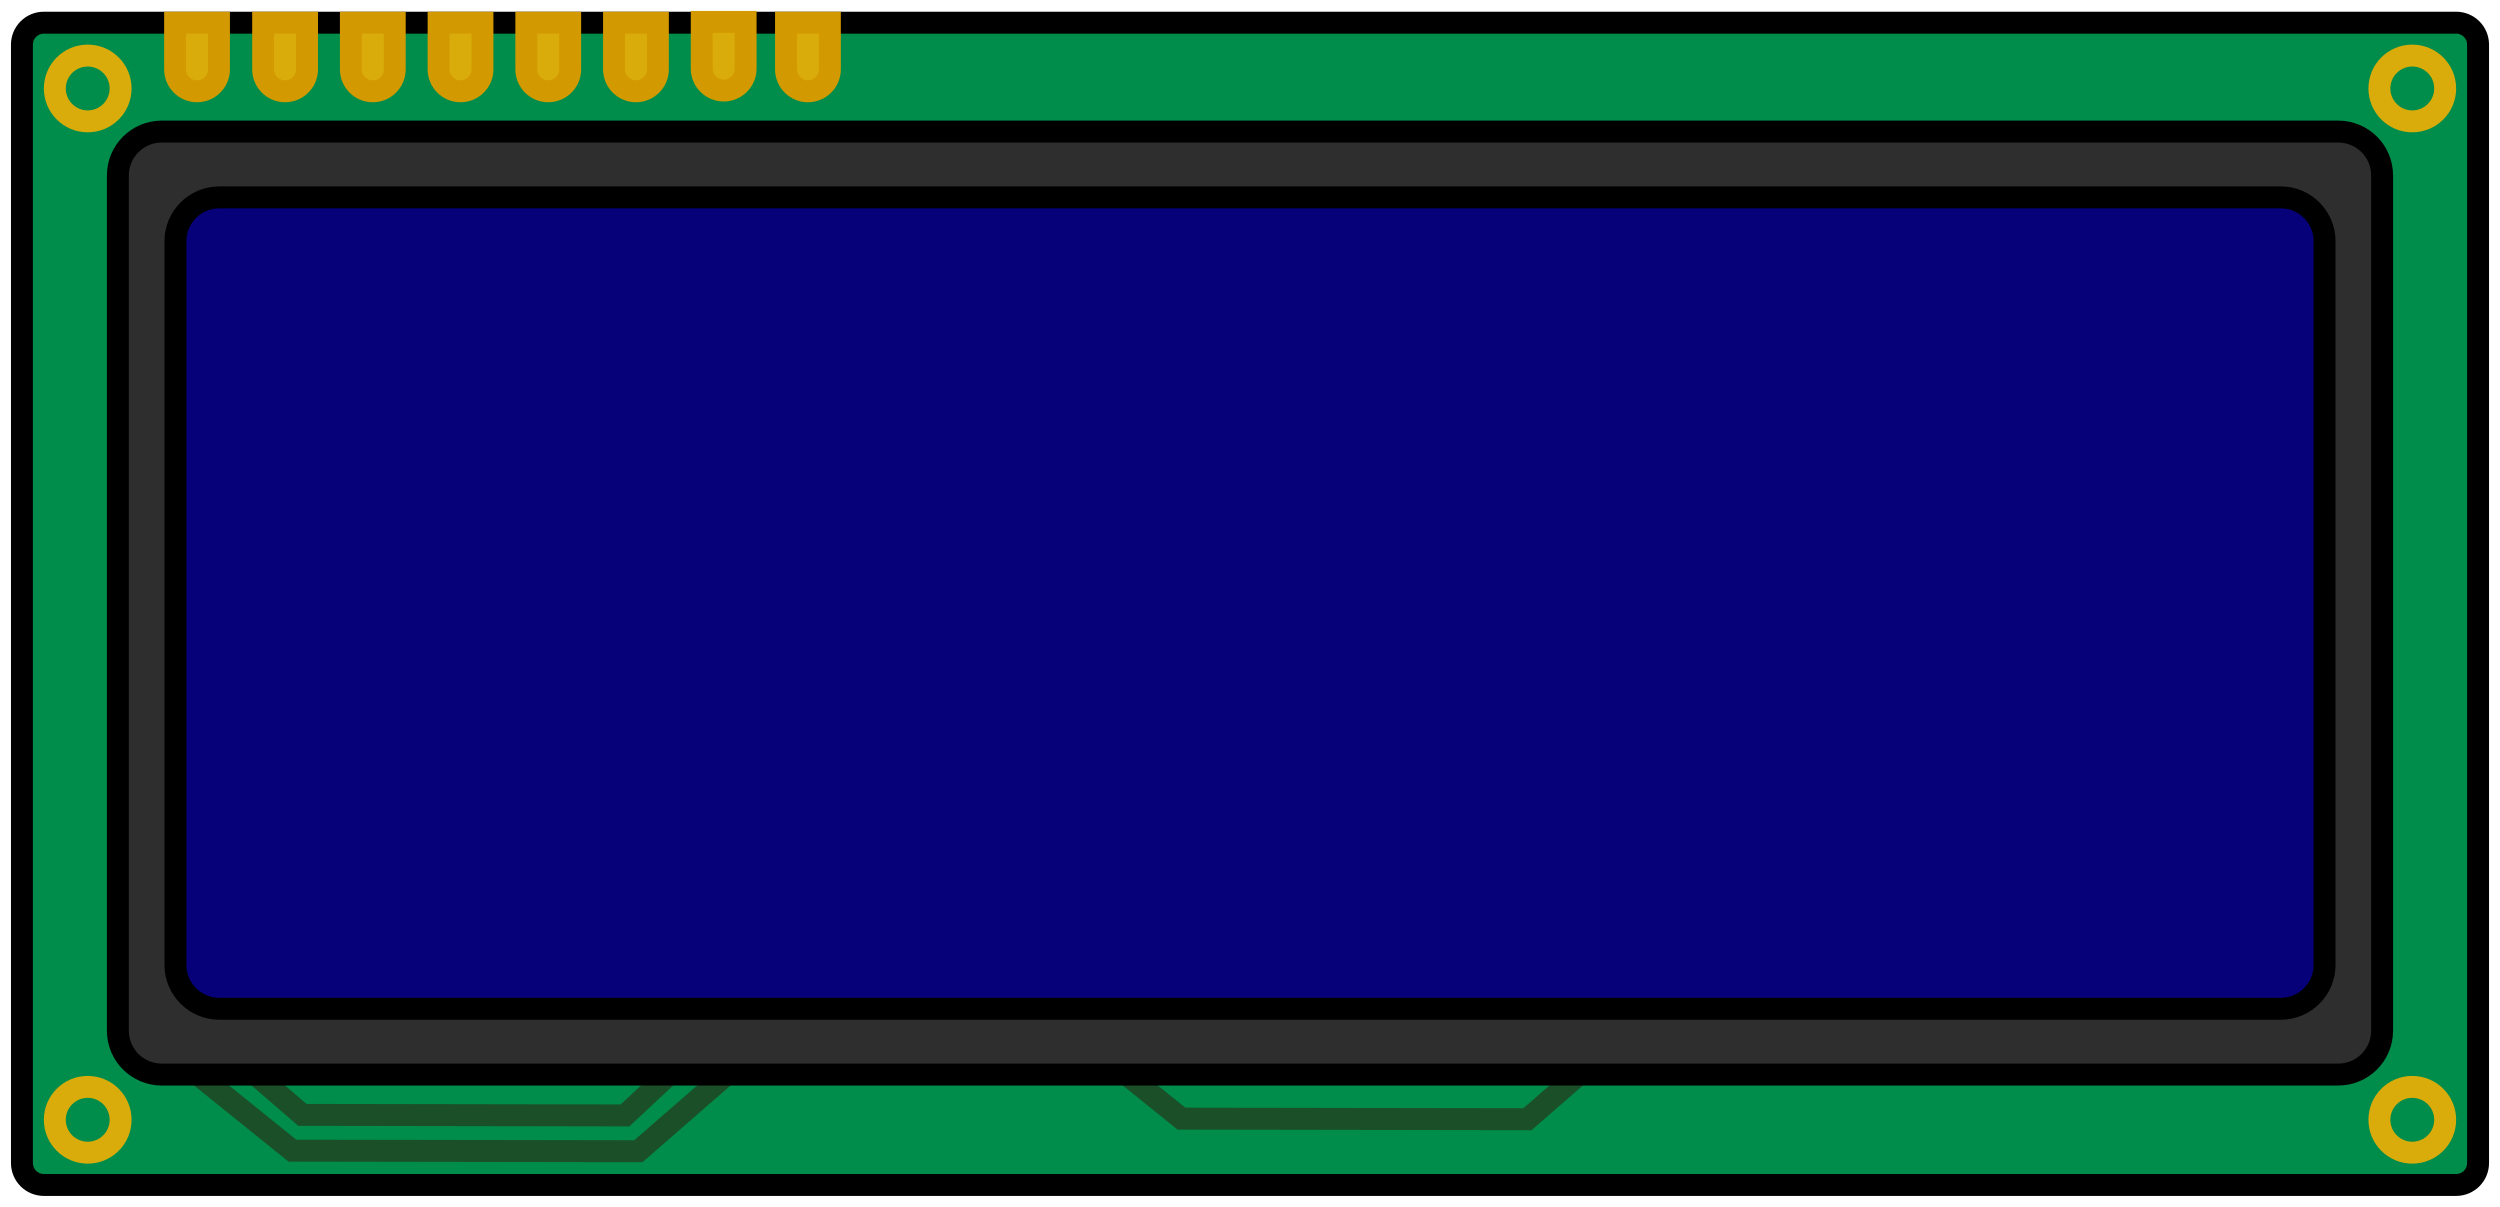
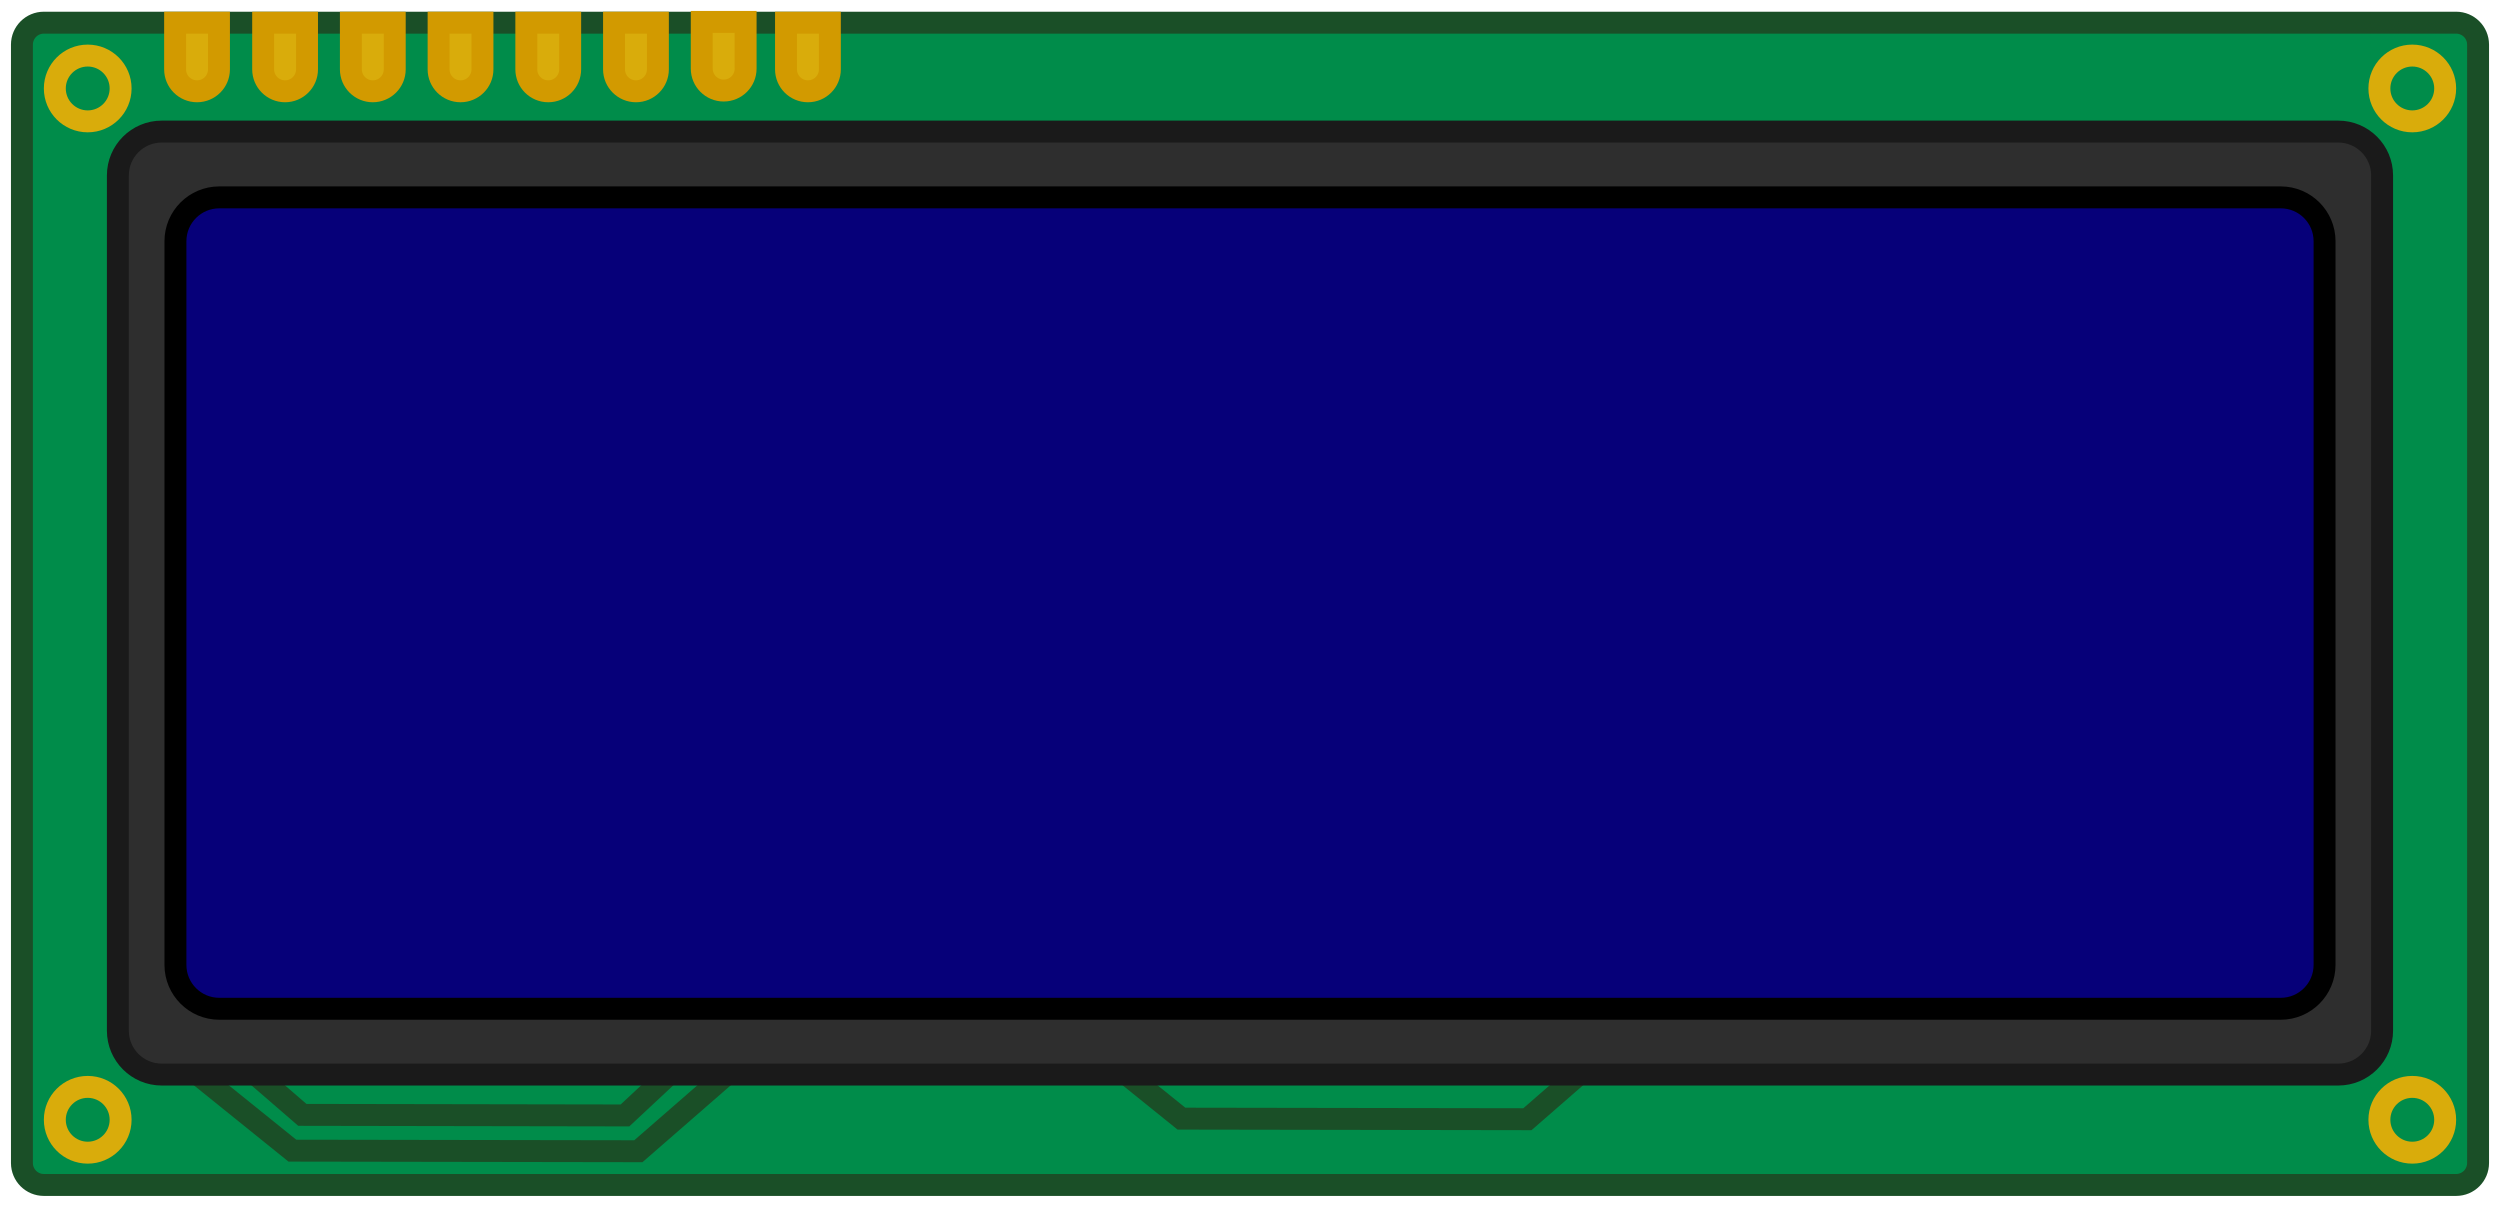
<svg xmlns="http://www.w3.org/2000/svg" xmlns:ns1="https://boxy-svg.com" viewBox="0 0 114 55">
-   <rect style="stroke: rgb(0, 0, 0); fill-rule: evenodd; fill: rgb(0, 140, 74); paint-order: fill;" width="112" height="53" rx="1" ry="1" x="1" y="1.034" />
+   <rect style="fill-rule: evenodd; fill: rgb(0, 140, 74); paint-order: fill; stroke: rgb(26, 79, 39);" width="112" height="53" rx="1" ry="1" x="1" y="1.034" />
  <polyline style="fill: rgba(255, 255, 255, 0); stroke: rgb(26, 79, 39);" points="48.292 46.51 53.873 51.01 69.65 51.036 75.236 46.172" />
  <polyline style="fill: rgba(255, 255, 255, 0); stroke: rgb(26, 79, 39);" points="7.751 47.97 13.332 52.47 29.109 52.496 34.695 47.632" />
  <polyline style="fill: rgba(255, 255, 255, 0); stroke: rgb(26, 79, 39);" points="8.582 46.338 13.787 50.838 28.499 50.864 33.709 46" />
-   <rect style="stroke: rgb(0, 0, 0); fill: rgb(46, 46, 46);" x="5.375" y="6" width="103.249" height="43" rx="2" ry="2" />
+   <rect style="fill: rgb(46, 46, 46); stroke: rgb(26, 26, 26);" x="5.375" y="6" width="103.249" height="43" rx="2" ry="2" />
  <ellipse style="stroke: rgb(217, 172, 11); fill: rgba(216, 216, 216, 0);" cx="110" cy="4.034" rx="1.5" ry="1.5" />
  <ellipse style="stroke: rgb(217, 172, 11); fill: rgba(216, 216, 216, 0);" cx="4" cy="4.034" rx="1.5" ry="1.5" />
  <ellipse style="stroke: rgb(217, 172, 11); fill: rgba(216, 216, 216, 0);" cx="110" cy="51.062" rx="1.5" ry="1.5" />
  <ellipse style="stroke: rgb(217, 172, 11); fill: rgba(216, 216, 216, 0);" cx="4" cy="51.062" rx="1.5" ry="1.5" />
  <rect style="stroke: rgb(0, 0, 0); fill: rgb(6, 0, 121);" x="8" y="9" width="98" height="37" rx="2" ry="2" id="screen" />
  <path style="fill: rgb(217, 172, 11); stroke: rgb(210, 154, 0);" d="M 7.985 1.034 H 9.985 V 3.163 A 1 1 0 0 1 8.985 4.163 H 8.985 A 1 1 0 0 1 7.985 3.163 V 1.034 Z" ns1:shape="rect 7.985 1.034 2 3.129 0 0 1 1 1@da74840b" />
  <path style="fill: rgb(217, 172, 11); stroke: rgb(210, 154, 0);" d="M 12 1.034 H 14 V 3.163 A 1 1 0 0 1 13 4.163 H 13 A 1 1 0 0 1 12 3.163 V 1.034 Z" ns1:shape="rect 12 1.034 2 3.129 0 0 1 1 1@d78dcb6b" />
  <path style="fill: rgb(217, 172, 11); stroke: rgb(210, 154, 0);" d="M 16 1.034 H 18 V 3.163 A 1 1 0 0 1 17 4.163 H 17 A 1 1 0 0 1 16 3.163 V 1.034 Z" ns1:shape="rect 16 1.034 2 3.129 0 0 1 1 1@07aee073" />
  <path style="fill: rgb(217, 172, 11); stroke: rgb(210, 154, 0);" d="M 20 1.034 H 22 V 3.163 A 1 1 0 0 1 21 4.163 H 21 A 1 1 0 0 1 20 3.163 V 1.034 Z" ns1:shape="rect 20 1.034 2 3.129 0 0 1 1 1@6204e1e7" />
  <path style="fill: rgb(217, 172, 11); stroke: rgb(210, 154, 0);" d="M 24 1.034 H 26 V 3.163 A 1 1 0 0 1 25 4.163 H 25 A 1 1 0 0 1 24 3.163 V 1.034 Z" ns1:shape="rect 24 1.034 2 3.129 0 0 1 1 1@a7b91d07" />
  <path style="fill: rgb(217, 172, 11); stroke: rgb(210, 154, 0);" d="M 28 1.034 H 30 V 3.163 A 1 1 0 0 1 29 4.163 H 29 A 1 1 0 0 1 28 3.163 V 1.034 Z" ns1:shape="rect 28 1.034 2 3.129 0 0 1 1 1@2aa484f6" />
  <path style="fill: rgb(217, 172, 11); stroke: rgb(210, 154, 0);" d="M 32 1 H 34 V 3.129 A 1 1 0 0 1 33 4.129 H 33 A 1 1 0 0 1 32 3.129 V 1 Z" ns1:shape="rect 32 1 2 3.129 0 0 1 1 1@0380cca4" />
  <path style="fill: rgb(217, 172, 11); stroke: rgb(210, 154, 0);" d="M 35.842 1.034 H 37.842 V 3.163 A 1 1 0 0 1 36.842 4.163 H 36.842 A 1 1 0 0 1 35.842 3.163 V 1.034 Z" ns1:shape="rect 35.842 1.034 2 3.129 0 0 1 1 1@c7b6ac87" />
</svg>
